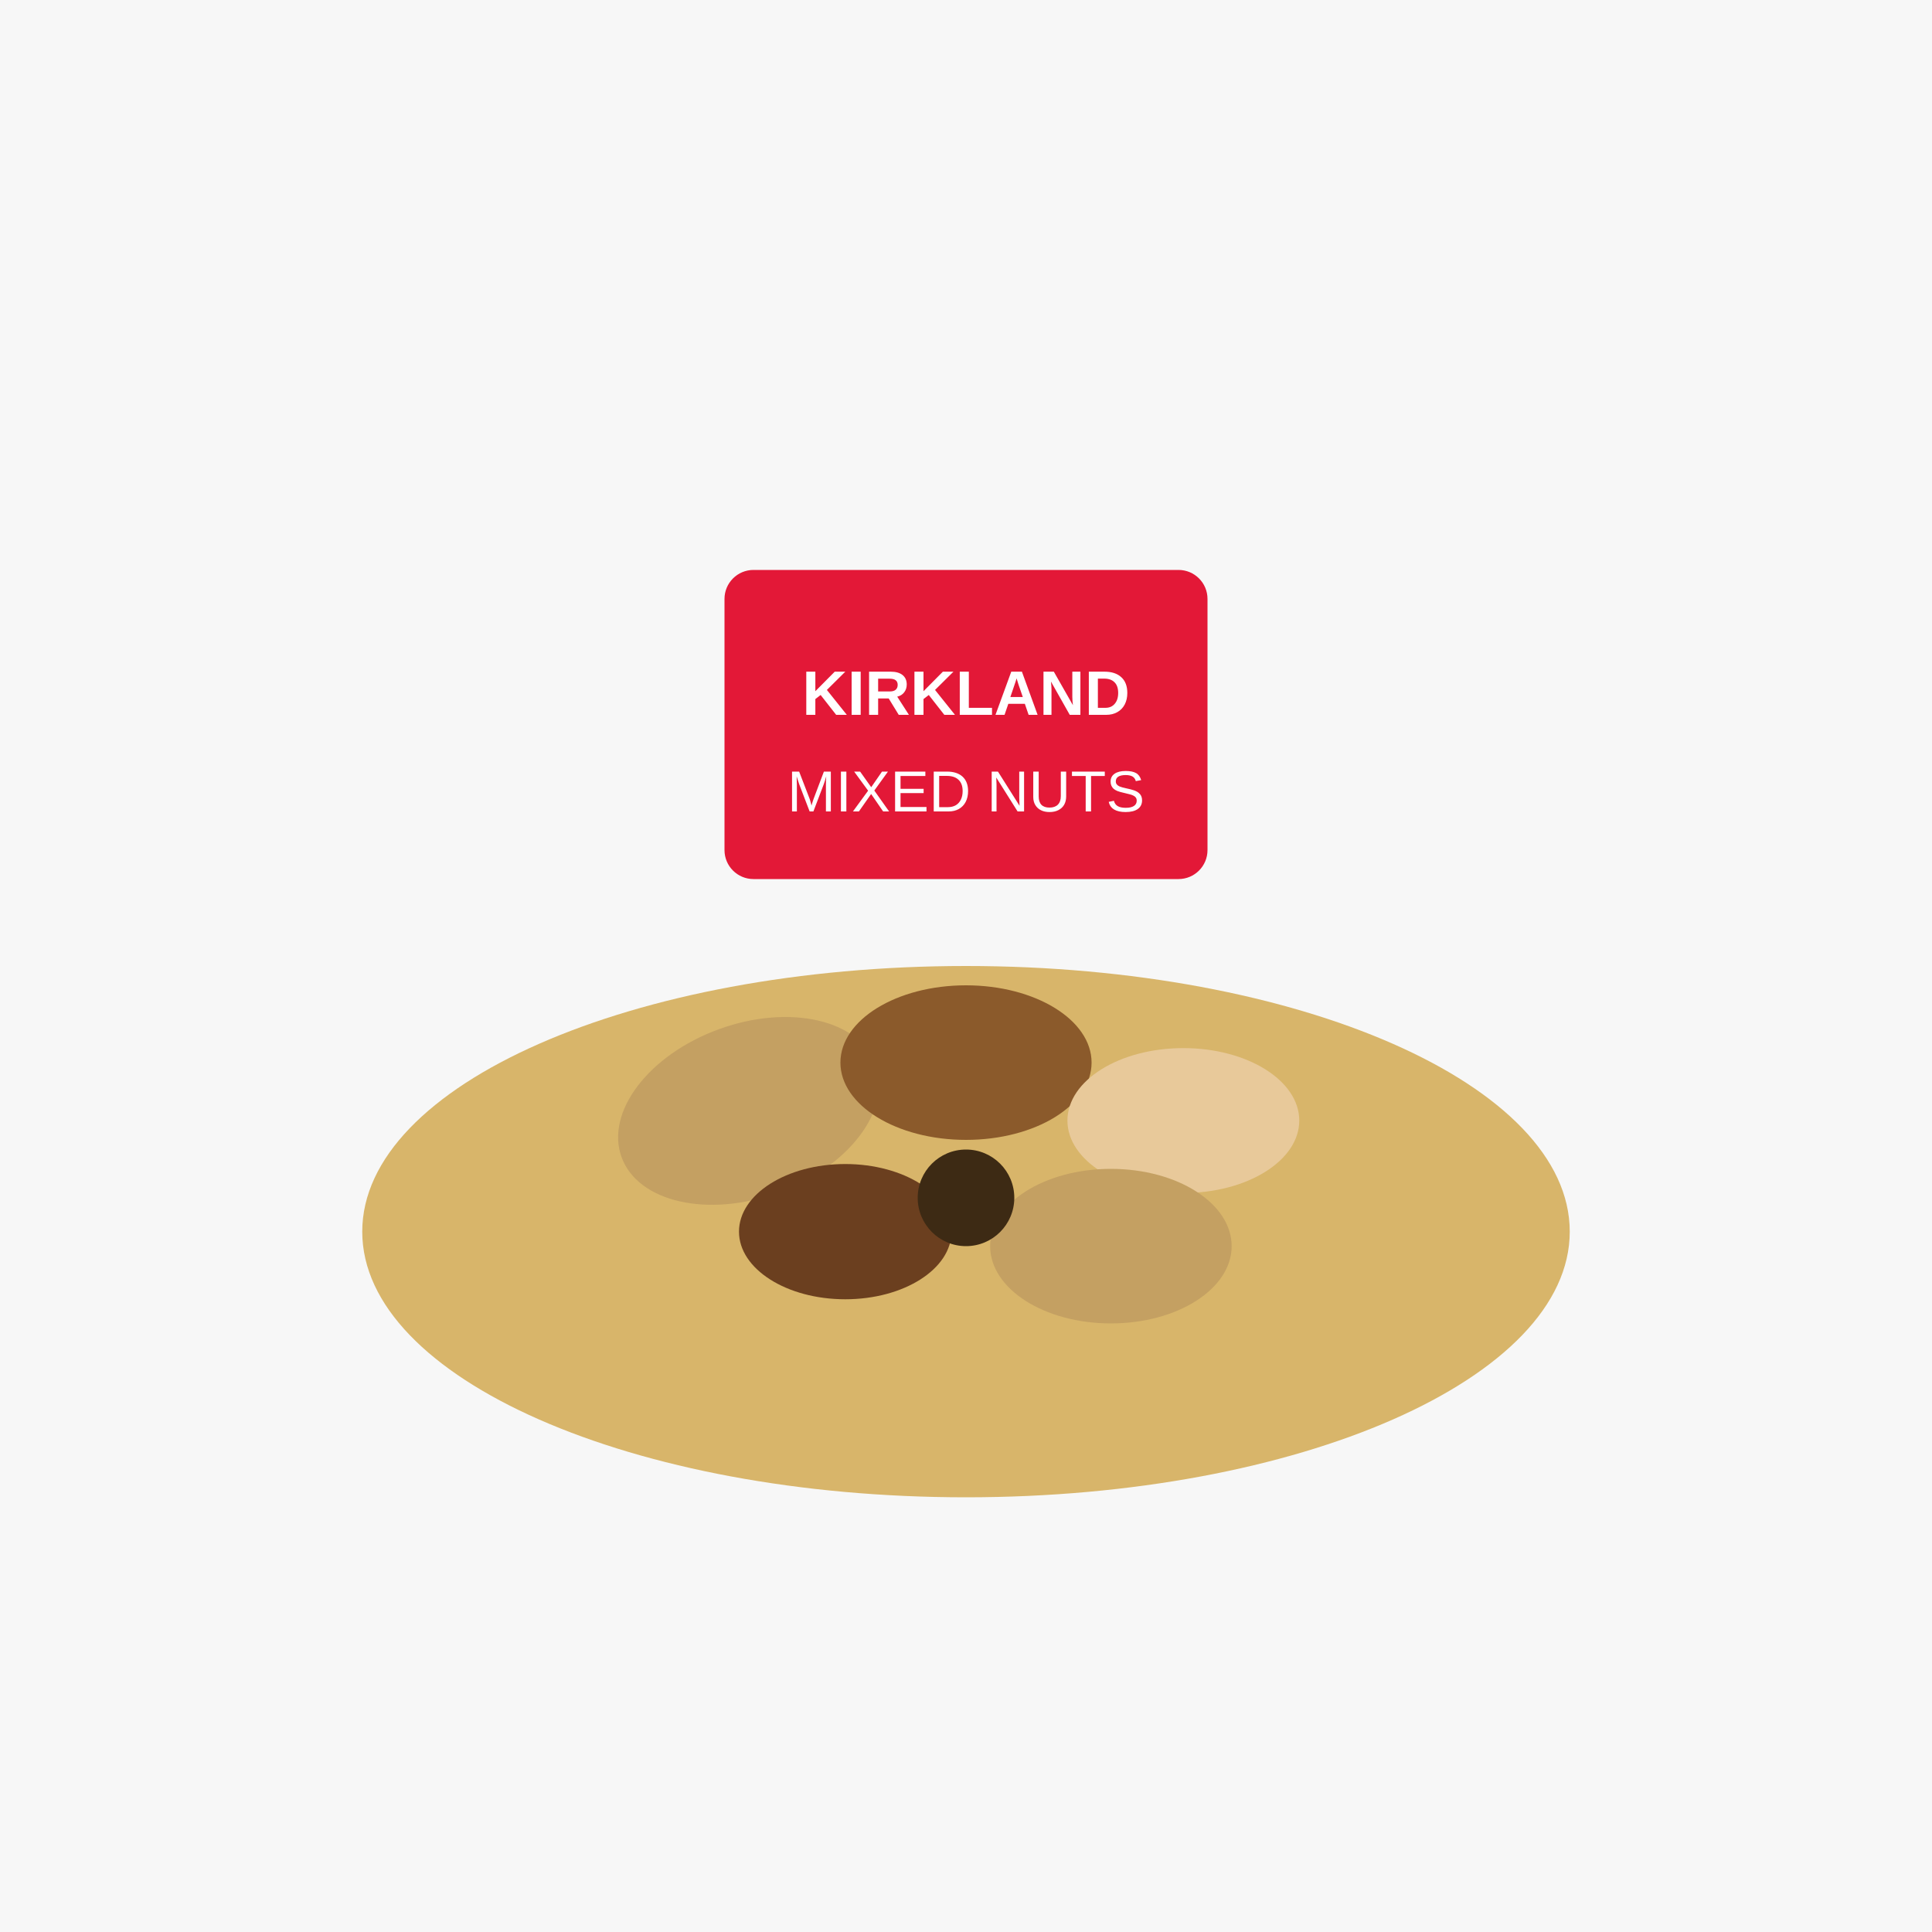
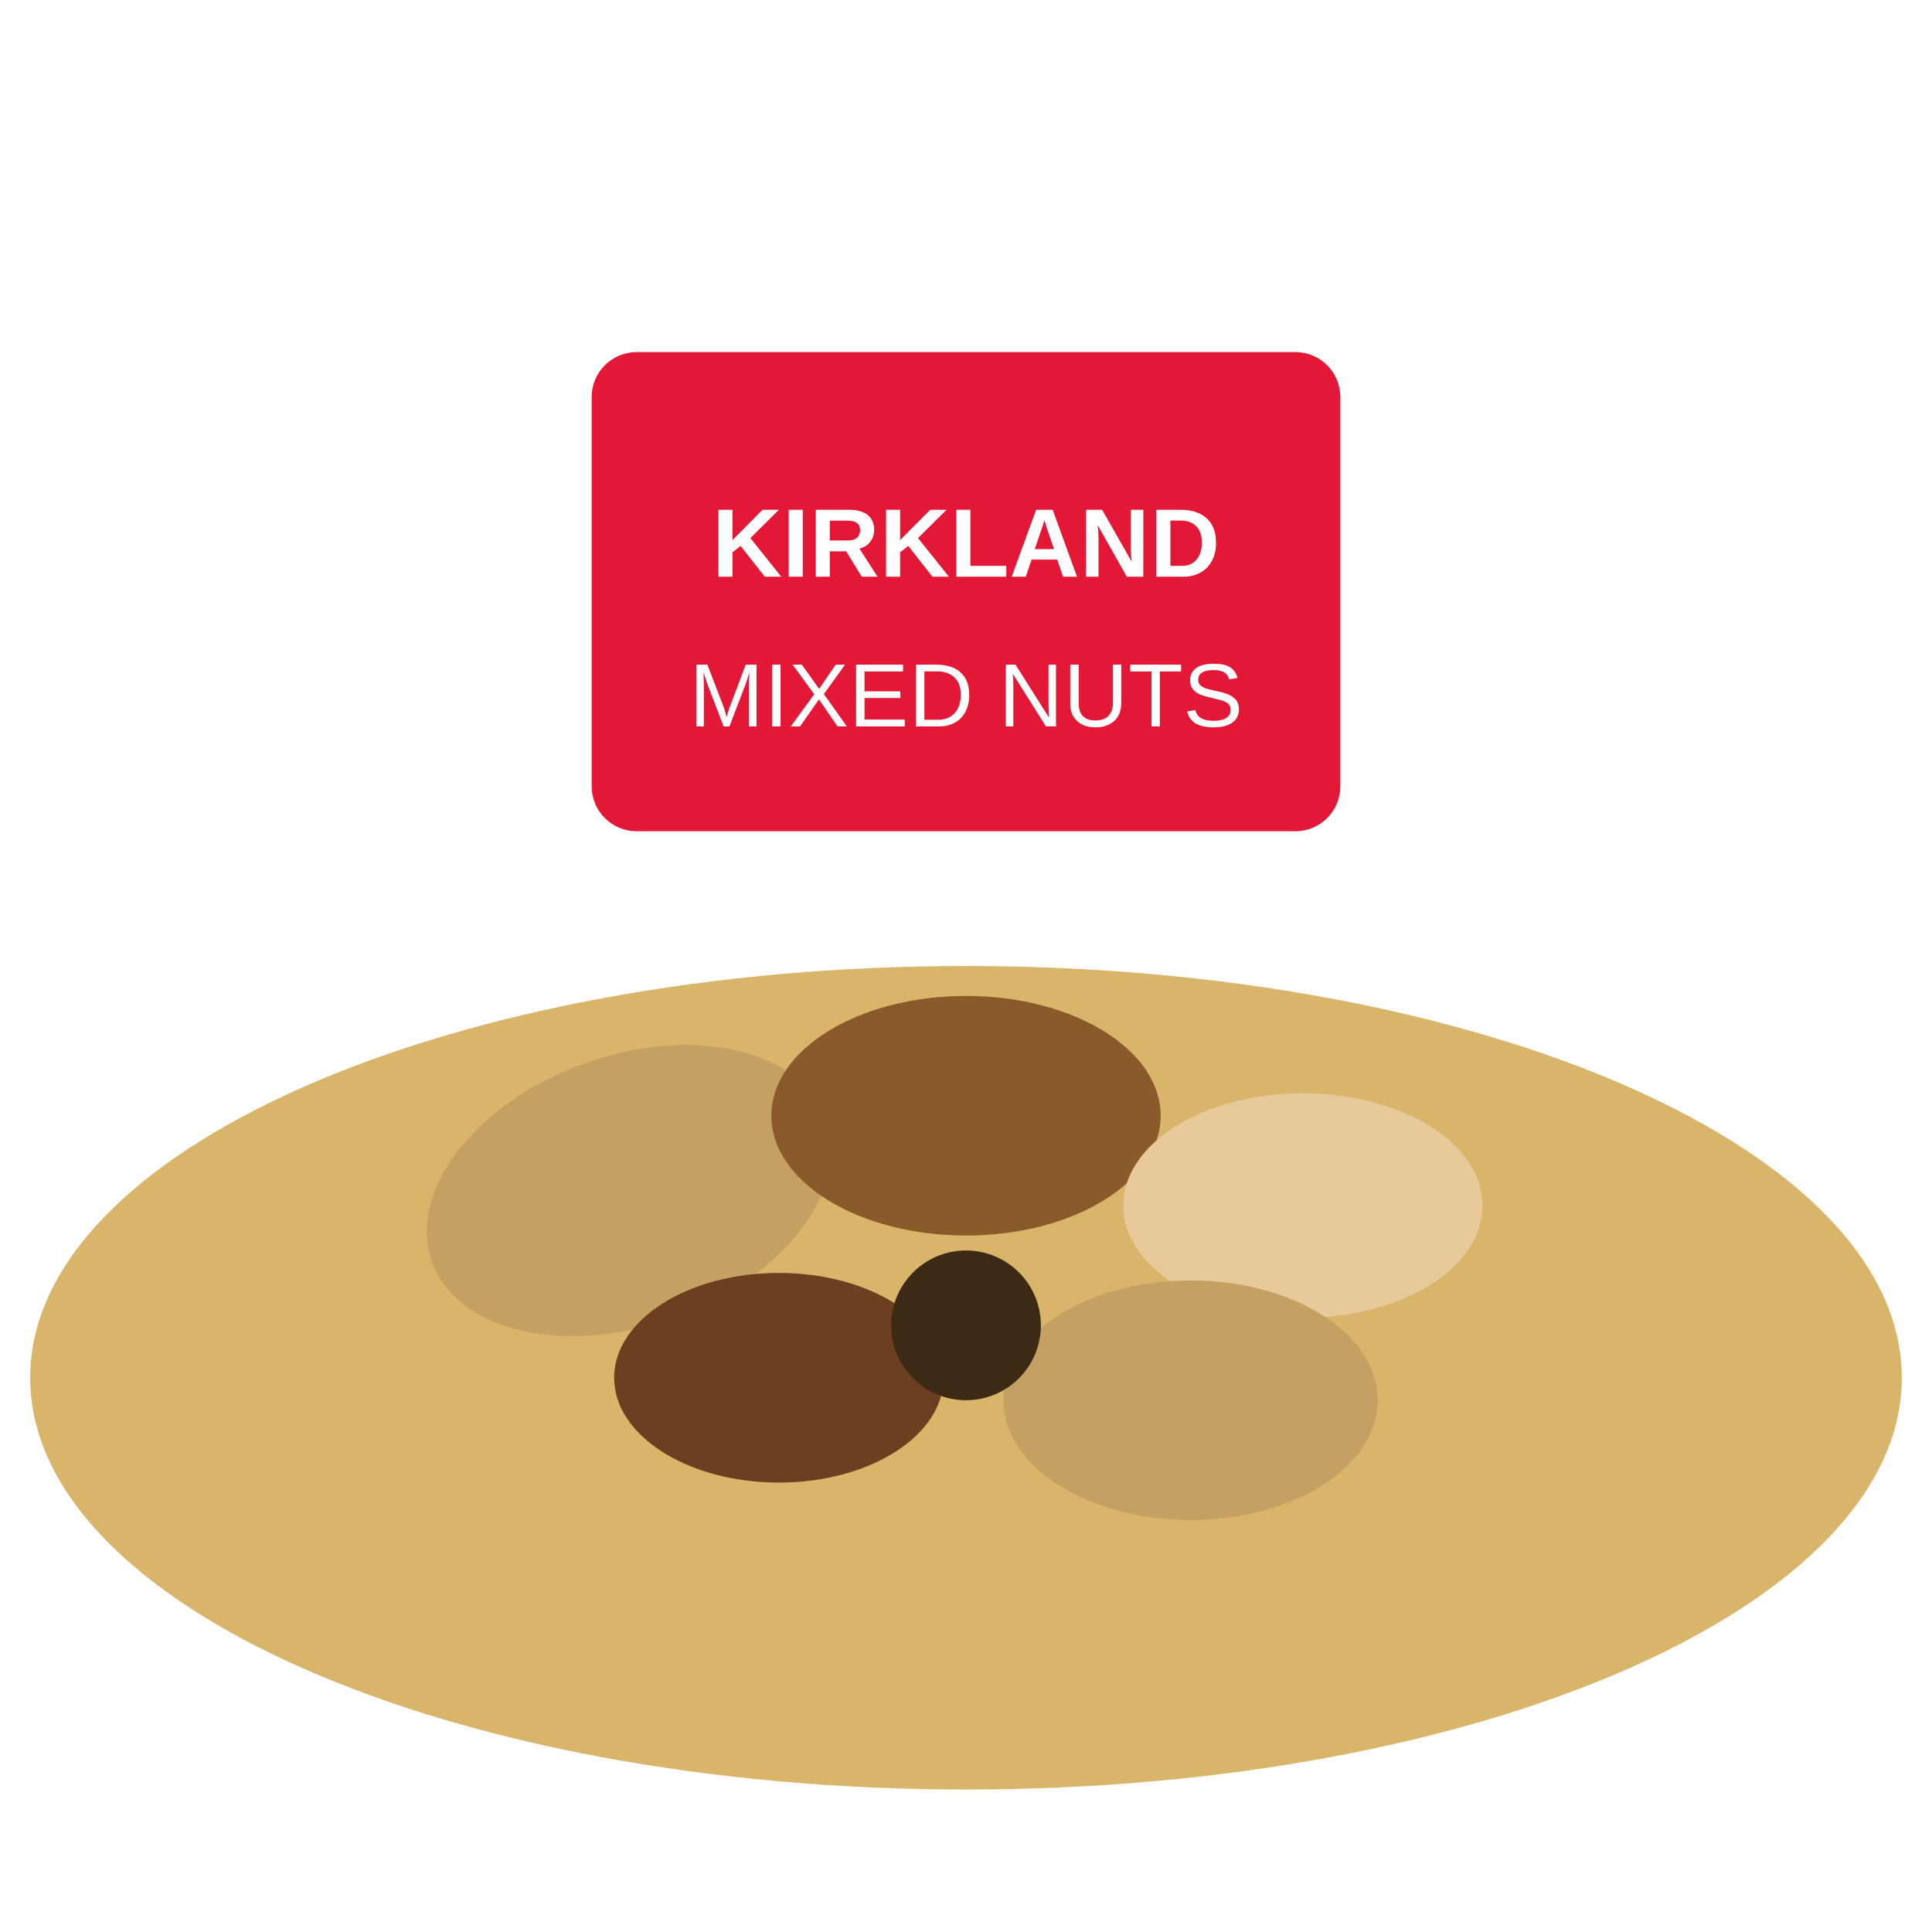
<svg xmlns="http://www.w3.org/2000/svg" viewBox="0 0 400 400" width="400" height="400">
-   <rect width="400" height="400" fill="#f7f7f7" />
-   <ellipse cx="200" cy="255" rx="125" ry="55" fill="#d8b56a" />
-   <ellipse cx="155" cy="230" rx="28" ry="18" fill="#c4a062" transform="rotate(-20 155 230)" />
-   <ellipse cx="200" cy="220" rx="26" ry="16" fill="#8b5a2b" />
-   <ellipse cx="245" cy="232" rx="24" ry="15" fill="#e8c99a" />
-   <ellipse cx="175" cy="255" rx="22" ry="14" fill="#6b3f1f" />
-   <ellipse cx="230" cy="258" rx="25" ry="16" fill="#c4a062" />
-   <circle cx="200" cy="248" r="10" fill="#3d2a14" />
-   <rect x="150" y="118" width="100" height="64" rx="6" fill="#E31837" />
-   <text x="200" y="148" text-anchor="middle" fill="#fff" font-family="Arial" font-size="13" font-weight="700">KIRKLAND</text>
-   <text x="200" y="168" text-anchor="middle" fill="#fff" font-family="Arial" font-size="12">MIXED NUTS</text>
+   <rect width="400" height="400" fill="#ffffff" />
+   <g transform="translate(200 200) scale(1.55) translate(-200 -200)">
+     <ellipse cx="200" cy="255" rx="125" ry="55" fill="#d8b56a" />
+     <ellipse cx="155" cy="230" rx="28" ry="18" fill="#c4a062" transform="rotate(-20 155 230)" />
+     <ellipse cx="200" cy="220" rx="26" ry="16" fill="#8b5a2b" />
+     <ellipse cx="245" cy="232" rx="24" ry="15" fill="#e8c99a" />
+     <ellipse cx="175" cy="255" rx="22" ry="14" fill="#6b3f1f" />
+     <ellipse cx="230" cy="258" rx="25" ry="16" fill="#c4a062" />
+     <circle cx="200" cy="248" r="10" fill="#3d2a14" />
+     <rect x="150" y="118" width="100" height="64" rx="6" fill="#E31837" />
+     <text x="200" y="148" text-anchor="middle" fill="#fff" font-family="Arial" font-size="13" font-weight="700">KIRKLAND</text>
+     <text x="200" y="168" text-anchor="middle" fill="#fff" font-family="Arial" font-size="12">MIXED NUTS</text>
+   </g>
</svg>
